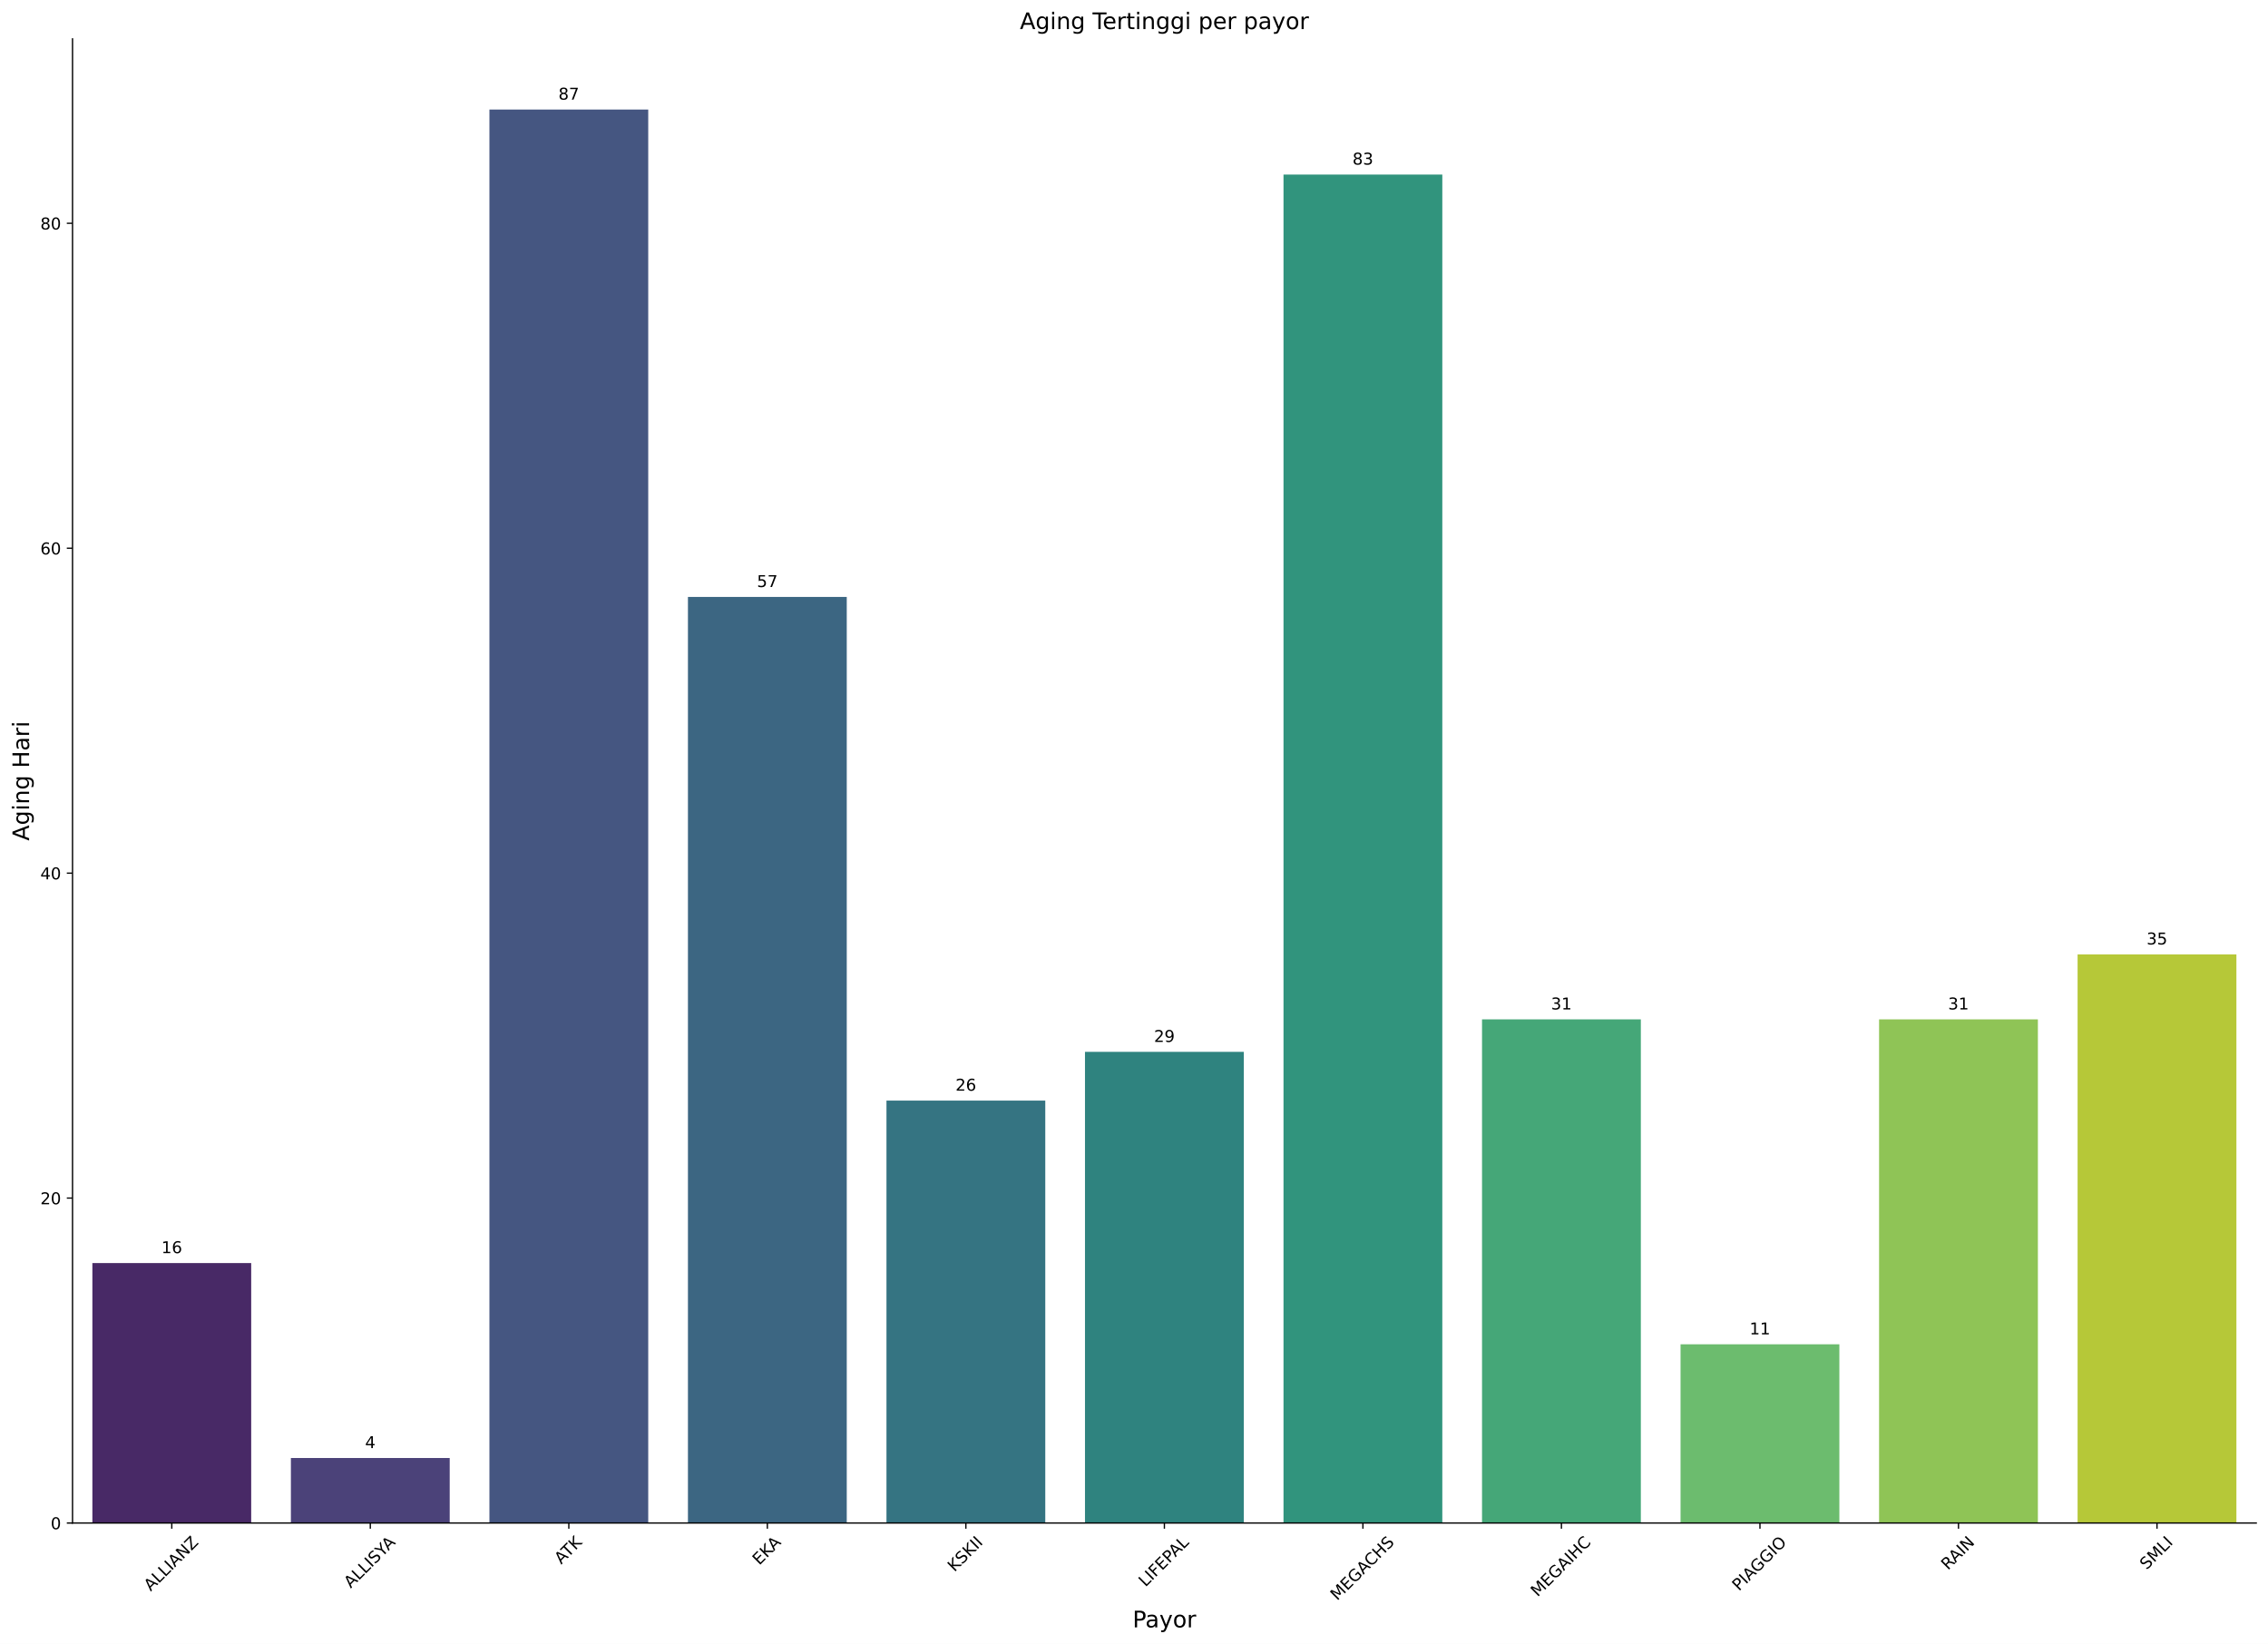
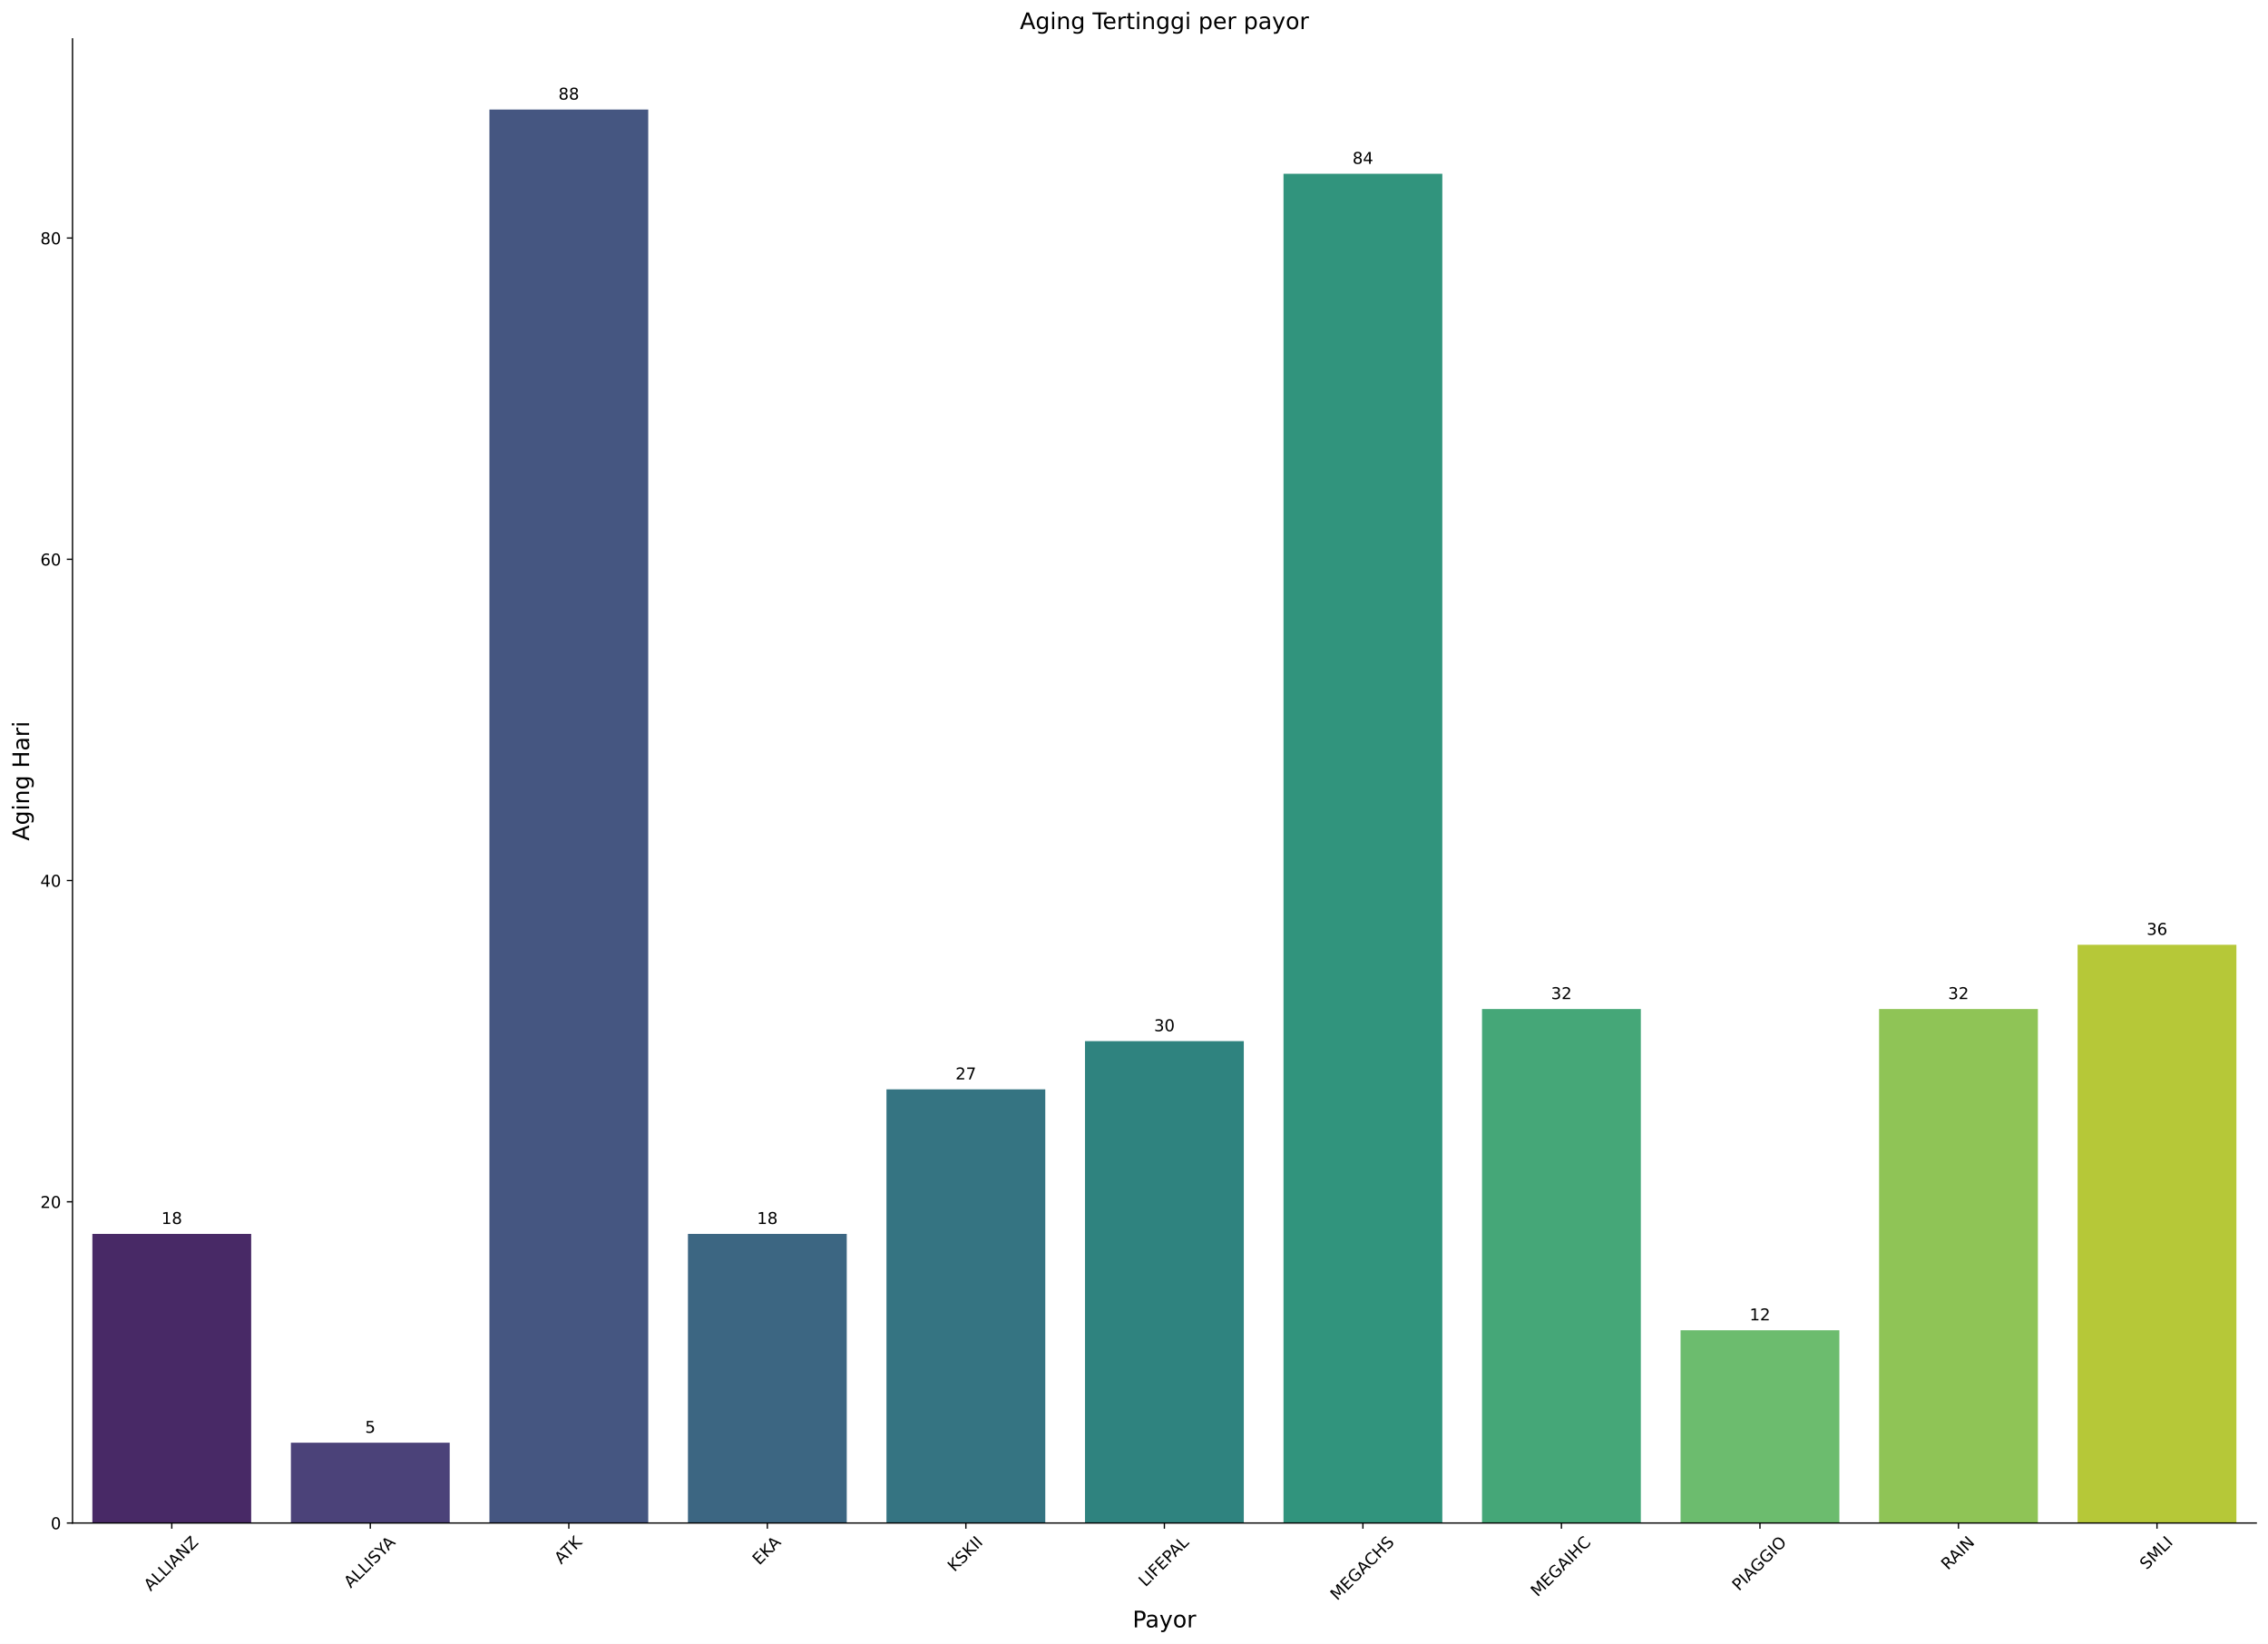
<svg xmlns="http://www.w3.org/2000/svg" xmlns:xlink="http://www.w3.org/1999/xlink" width="1390.874pt" height="1008.016pt" viewBox="0 0 1390.874 1008.016" version="1.1">
  <defs>
    <style type="text/css">*{stroke-linejoin: round; stroke-linecap: butt}</style>
  </defs>
  <g id="figure_1">
    <g id="patch_1">
      <path d="M 0 1008.016  L 1390.874 1008.016  L 1390.874 0  L 0 0  z " style="fill: #ffffff" />
    </g>
    <g id="axes_1">
      <g id="patch_2">
        <path d="M 44.474 933.918  L 1383.674 933.918  L 1383.674 23.838  L 44.474 23.838  z " style="fill: #ffffff" />
      </g>
      <g id="patch_3">
-         <path d="M 56.649 933.918  L 154.045 933.918  L 154.045 774.517  L 56.649 774.517  z " clip-path="url(#p27fe006e64)" style="fill: #482966" />
+         <path d="M 56.649 933.918  L 154.045 933.918  L 154.045 756.63  L 56.649 756.63  z " clip-path="url(#p2f94a3b897)" style="fill: #482966" />
      </g>
      <g id="patch_4">
-         <path d="M 178.394 933.918  L 275.791 933.918  L 275.791 894.068  L 178.394 894.068  z " clip-path="url(#p27fe006e64)" style="fill: #4b4279" />
+         <path d="M 178.394 933.918  L 275.791 933.918  L 275.791 884.671  L 178.394 884.671  z " clip-path="url(#p2f94a3b897)" style="fill: #4b4279" />
      </g>
      <g id="patch_5">
-         <path d="M 300.14 933.918  L 397.536 933.918  L 397.536 67.175  L 300.14 67.175  z " clip-path="url(#p27fe006e64)" style="fill: #455681" />
+         <path d="M 300.14 933.918  L 397.536 933.918  L 397.536 67.175  L 300.14 67.175  z " clip-path="url(#p2f94a3b897)" style="fill: #455681" />
      </g>
      <g id="patch_6">
-         <path d="M 421.885 933.918  L 519.282 933.918  L 519.282 366.052  L 421.885 366.052  z " clip-path="url(#p27fe006e64)" style="fill: #3c6682" />
+         <path d="M 421.885 933.918  L 519.282 933.918  L 519.282 756.63  L 421.885 756.63  z " clip-path="url(#p2f94a3b897)" style="fill: #3c6682" />
      </g>
      <g id="patch_7">
-         <path d="M 543.631 933.918  L 641.027 933.918  L 641.027 674.891  L 543.631 674.891  z " clip-path="url(#p27fe006e64)" style="fill: #357482" />
+         <path d="M 543.631 933.918  L 641.027 933.918  L 641.027 667.985  L 543.631 667.985  z " clip-path="url(#p2f94a3b897)" style="fill: #357482" />
      </g>
      <g id="patch_8">
-         <path d="M 665.376 933.918  L 762.773 933.918  L 762.773 645.004  L 665.376 645.004  z " clip-path="url(#p27fe006e64)" style="fill: #2f837f" />
+         <path d="M 665.376 933.918  L 762.773 933.918  L 762.773 638.437  L 665.376 638.437  z " clip-path="url(#p2f94a3b897)" style="fill: #2f837f" />
      </g>
      <g id="patch_9">
-         <path d="M 787.122 933.918  L 884.518 933.918  L 884.518 107.025  L 787.122 107.025  z " clip-path="url(#p27fe006e64)" style="fill: #31947d" />
+         <path d="M 787.122 933.918  L 884.518 933.918  L 884.518 106.572  L 787.122 106.572  z " clip-path="url(#p2f94a3b897)" style="fill: #31947d" />
      </g>
      <g id="patch_10">
-         <path d="M 908.867 933.918  L 1006.263 933.918  L 1006.263 625.078  L 908.867 625.078  z " clip-path="url(#p27fe006e64)" style="fill: #45a778" />
+         <path d="M 908.867 933.918  L 1006.263 933.918  L 1006.263 618.739  L 908.867 618.739  z " clip-path="url(#p2f94a3b897)" style="fill: #45a778" />
      </g>
      <g id="patch_11">
-         <path d="M 1030.613 933.918  L 1128.009 933.918  L 1128.009 824.33  L 1030.613 824.33  z " clip-path="url(#p27fe006e64)" style="fill: #6cbc6e" />
+         <path d="M 1030.613 933.918  L 1128.009 933.918  L 1128.009 815.726  L 1030.613 815.726  z " clip-path="url(#p2f94a3b897)" style="fill: #6cbc6e" />
      </g>
      <g id="patch_12">
-         <path d="M 1152.358 933.918  L 1249.754 933.918  L 1249.754 625.078  L 1152.358 625.078  z " clip-path="url(#p27fe006e64)" style="fill: #8fc456" />
+         <path d="M 1152.358 933.918  L 1249.754 933.918  L 1249.754 618.739  L 1152.358 618.739  z " clip-path="url(#p2f94a3b897)" style="fill: #8fc456" />
      </g>
      <g id="patch_13">
-         <path d="M 1274.103 933.918  L 1371.5 933.918  L 1371.5 585.228  L 1274.103 585.228  z " clip-path="url(#p27fe006e64)" style="fill: #b6c838" />
+         <path d="M 1274.103 933.918  L 1371.5 933.918  L 1371.5 579.341  L 1274.103 579.341  z " clip-path="url(#p2f94a3b897)" style="fill: #b6c838" />
      </g>
      <g id="matplotlib.axis_1">
        <g id="xtick_1">
          <g id="line2d_1">
            <defs>
-               <path id="m52c669d4ec" d="M 0 0  L 0 3.5  " style="stroke: #000000; stroke-width: 0.8" />
+               <path id="mff90b7b56e" d="M 0 0  L 0 3.5  " style="stroke: #000000; stroke-width: 0.8" />
            </defs>
            <g>
-               <use xlink:href="#m52c669d4ec" x="105.347" y="933.918" style="stroke: #000000; stroke-width: 0.8" />
+               <use xlink:href="#mff90b7b56e" x="105.347" y="933.918" style="stroke: #000000; stroke-width: 0.8" />
            </g>
          </g>
          <g id="text_1">
            <g transform="translate(92.41147 976.0643) rotate(-45) scale(0.1 -0.1)">
              <defs>
                <path id="DejaVuSans-41" d="M 2188 4044  L 1331 1722  L 3047 1722  L 2188 4044  z M 1831 4666  L 2547 4666  L 4325 0  L 3669 0  L 3244 1197  L 1141 1197  L 716 0  L 50 0  L 1831 4666  z " transform="scale(0.015625)" />
                <path id="DejaVuSans-4c" d="M 628 4666  L 1259 4666  L 1259 531  L 3531 531  L 3531 0  L 628 0  L 628 4666  z " transform="scale(0.015625)" />
                <path id="DejaVuSans-49" d="M 628 4666  L 1259 4666  L 1259 0  L 628 0  L 628 4666  z " transform="scale(0.015625)" />
                <path id="DejaVuSans-4e" d="M 628 4666  L 1478 4666  L 3547 763  L 3547 4666  L 4159 4666  L 4159 0  L 3309 0  L 1241 3903  L 1241 0  L 628 0  L 628 4666  z " transform="scale(0.015625)" />
                <path id="DejaVuSans-5a" d="M 359 4666  L 4025 4666  L 4025 4184  L 1075 531  L 4097 531  L 4097 0  L 288 0  L 288 481  L 3238 4134  L 359 4134  L 359 4666  z " transform="scale(0.015625)" />
              </defs>
              <use xlink:href="#DejaVuSans-41" />
              <use xlink:href="#DejaVuSans-4c" transform="translate(68.4082 0)" />
              <use xlink:href="#DejaVuSans-4c" transform="translate(124.1211 0)" />
              <use xlink:href="#DejaVuSans-49" transform="translate(179.834 0)" />
              <use xlink:href="#DejaVuSans-41" transform="translate(209.3262 0)" />
              <use xlink:href="#DejaVuSans-4e" transform="translate(277.7344 0)" />
              <use xlink:href="#DejaVuSans-5a" transform="translate(352.5391 0)" />
            </g>
          </g>
        </g>
        <g id="xtick_2">
          <g id="line2d_2">
            <g>
-               <use xlink:href="#m52c669d4ec" x="227.093" y="933.918" style="stroke: #000000; stroke-width: 0.8" />
+               <use xlink:href="#mff90b7b56e" x="227.093" y="933.918" style="stroke: #000000; stroke-width: 0.8" />
            </g>
          </g>
          <g id="text_2">
            <g transform="translate(215.0938 974.1905) rotate(-45) scale(0.1 -0.1)">
              <defs>
                <path id="DejaVuSans-53" d="M 3425 4513  L 3425 3897  Q 3066 4069 2747 4153  Q 2428 4238 2131 4238  Q 1616 4238 1336 4038  Q 1056 3838 1056 3469  Q 1056 3159 1242 3001  Q 1428 2844 1947 2747  L 2328 2669  Q 3034 2534 3370 2195  Q 3706 1856 3706 1288  Q 3706 609 3251 259  Q 2797 -91 1919 -91  Q 1588 -91 1214 -16  Q 841 59 441 206  L 441 856  Q 825 641 1194 531  Q 1563 422 1919 422  Q 2459 422 2753 634  Q 3047 847 3047 1241  Q 3047 1584 2836 1778  Q 2625 1972 2144 2069  L 1759 2144  Q 1053 2284 737 2584  Q 422 2884 422 3419  Q 422 4038 858 4394  Q 1294 4750 2059 4750  Q 2388 4750 2728 4690  Q 3069 4631 3425 4513  z " transform="scale(0.015625)" />
                <path id="DejaVuSans-59" d="M -13 4666  L 666 4666  L 1959 2747  L 3244 4666  L 3922 4666  L 2272 2222  L 2272 0  L 1638 0  L 1638 2222  L -13 4666  z " transform="scale(0.015625)" />
              </defs>
              <use xlink:href="#DejaVuSans-41" />
              <use xlink:href="#DejaVuSans-4c" transform="translate(68.4082 0)" />
              <use xlink:href="#DejaVuSans-4c" transform="translate(124.1211 0)" />
              <use xlink:href="#DejaVuSans-49" transform="translate(179.834 0)" />
              <use xlink:href="#DejaVuSans-53" transform="translate(209.3262 0)" />
              <use xlink:href="#DejaVuSans-59" transform="translate(272.8027 0)" />
              <use xlink:href="#DejaVuSans-41" transform="translate(326.1367 0)" />
            </g>
          </g>
        </g>
        <g id="xtick_3">
          <g id="line2d_3">
            <g>
-               <use xlink:href="#m52c669d4ec" x="348.838" y="933.918" style="stroke: #000000; stroke-width: 0.8" />
+               <use xlink:href="#mff90b7b56e" x="348.838" y="933.918" style="stroke: #000000; stroke-width: 0.8" />
            </g>
          </g>
          <g id="text_3">
            <g transform="translate(344.1667 959.5357) rotate(-45) scale(0.1 -0.1)">
              <defs>
                <path id="DejaVuSans-54" d="M -19 4666  L 3928 4666  L 3928 4134  L 2272 4134  L 2272 0  L 1638 0  L 1638 4134  L -19 4134  L -19 4666  z " transform="scale(0.015625)" />
                <path id="DejaVuSans-4b" d="M 628 4666  L 1259 4666  L 1259 2694  L 3353 4666  L 4166 4666  L 1850 2491  L 4331 0  L 3500 0  L 1259 2247  L 1259 0  L 628 0  L 628 4666  z " transform="scale(0.015625)" />
              </defs>
              <use xlink:href="#DejaVuSans-41" />
              <use xlink:href="#DejaVuSans-54" transform="translate(60.6582 0)" />
              <use xlink:href="#DejaVuSans-4b" transform="translate(121.7422 0)" />
            </g>
          </g>
        </g>
        <g id="xtick_4">
          <g id="line2d_4">
            <g>
-               <use xlink:href="#m52c669d4ec" x="470.583" y="933.918" style="stroke: #000000; stroke-width: 0.8" />
+               <use xlink:href="#mff90b7b56e" x="470.583" y="933.918" style="stroke: #000000; stroke-width: 0.8" />
            </g>
          </g>
          <g id="text_4">
            <g transform="translate(465.6254 960.1091) rotate(-45) scale(0.1 -0.1)">
              <defs>
                <path id="DejaVuSans-45" d="M 628 4666  L 3578 4666  L 3578 4134  L 1259 4134  L 1259 2753  L 3481 2753  L 3481 2222  L 1259 2222  L 1259 531  L 3634 531  L 3634 0  L 628 0  L 628 4666  z " transform="scale(0.015625)" />
              </defs>
              <use xlink:href="#DejaVuSans-45" />
              <use xlink:href="#DejaVuSans-4b" transform="translate(63.18359 0)" />
              <use xlink:href="#DejaVuSans-41" transform="translate(127.0098 0)" />
            </g>
          </g>
        </g>
        <g id="xtick_5">
          <g id="line2d_5">
            <g>
-               <use xlink:href="#m52c669d4ec" x="592.329" y="933.918" style="stroke: #000000; stroke-width: 0.8" />
+               <use xlink:href="#mff90b7b56e" x="592.329" y="933.918" style="stroke: #000000; stroke-width: 0.8" />
            </g>
          </g>
          <g id="text_5">
            <g transform="translate(585.3125 964.2258) rotate(-45) scale(0.1 -0.1)">
              <use xlink:href="#DejaVuSans-4b" />
              <use xlink:href="#DejaVuSans-53" transform="translate(65.57617 0)" />
              <use xlink:href="#DejaVuSans-4b" transform="translate(129.0527 0)" />
              <use xlink:href="#DejaVuSans-49" transform="translate(194.6289 0)" />
              <use xlink:href="#DejaVuSans-49" transform="translate(224.1211 0)" />
            </g>
          </g>
        </g>
        <g id="xtick_6">
          <g id="line2d_6">
            <g>
-               <use xlink:href="#m52c669d4ec" x="714.074" y="933.918" style="stroke: #000000; stroke-width: 0.8" />
+               <use xlink:href="#mff90b7b56e" x="714.074" y="933.918" style="stroke: #000000; stroke-width: 0.8" />
            </g>
          </g>
          <g id="text_6">
            <g transform="translate(702.4502 973.4414) rotate(-45) scale(0.1 -0.1)">
              <defs>
                <path id="DejaVuSans-46" d="M 628 4666  L 3309 4666  L 3309 4134  L 1259 4134  L 1259 2759  L 3109 2759  L 3109 2228  L 1259 2228  L 1259 0  L 628 0  L 628 4666  z " transform="scale(0.015625)" />
                <path id="DejaVuSans-50" d="M 1259 4147  L 1259 2394  L 2053 2394  Q 2494 2394 2734 2622  Q 2975 2850 2975 3272  Q 2975 3691 2734 3919  Q 2494 4147 2053 4147  L 1259 4147  z M 628 4666  L 2053 4666  Q 2838 4666 3239 4311  Q 3641 3956 3641 3272  Q 3641 2581 3239 2228  Q 2838 1875 2053 1875  L 1259 1875  L 1259 0  L 628 0  L 628 4666  z " transform="scale(0.015625)" />
              </defs>
              <use xlink:href="#DejaVuSans-4c" />
              <use xlink:href="#DejaVuSans-49" transform="translate(55.71289 0)" />
              <use xlink:href="#DejaVuSans-46" transform="translate(85.20508 0)" />
              <use xlink:href="#DejaVuSans-45" transform="translate(142.7246 0)" />
              <use xlink:href="#DejaVuSans-50" transform="translate(205.9082 0)" />
              <use xlink:href="#DejaVuSans-41" transform="translate(259.8359 0)" />
              <use xlink:href="#DejaVuSans-4c" transform="translate(328.2441 0)" />
            </g>
          </g>
        </g>
        <g id="xtick_7">
          <g id="line2d_7">
            <g>
-               <use xlink:href="#m52c669d4ec" x="835.82" y="933.918" style="stroke: #000000; stroke-width: 0.8" />
+               <use xlink:href="#mff90b7b56e" x="835.82" y="933.918" style="stroke: #000000; stroke-width: 0.8" />
            </g>
          </g>
          <g id="text_7">
            <g transform="translate(820.0182 981.7963) rotate(-45) scale(0.1 -0.1)">
              <defs>
                <path id="DejaVuSans-4d" d="M 628 4666  L 1569 4666  L 2759 1491  L 3956 4666  L 4897 4666  L 4897 0  L 4281 0  L 4281 4097  L 3078 897  L 2444 897  L 1241 4097  L 1241 0  L 628 0  L 628 4666  z " transform="scale(0.015625)" />
                <path id="DejaVuSans-47" d="M 3809 666  L 3809 1919  L 2778 1919  L 2778 2438  L 4434 2438  L 4434 434  Q 4069 175 3628 42  Q 3188 -91 2688 -91  Q 1594 -91 976 548  Q 359 1188 359 2328  Q 359 3472 976 4111  Q 1594 4750 2688 4750  Q 3144 4750 3555 4637  Q 3966 4525 4313 4306  L 4313 3634  Q 3963 3931 3569 4081  Q 3175 4231 2741 4231  Q 1884 4231 1454 3753  Q 1025 3275 1025 2328  Q 1025 1384 1454 906  Q 1884 428 2741 428  Q 3075 428 3337 486  Q 3600 544 3809 666  z " transform="scale(0.015625)" />
                <path id="DejaVuSans-43" d="M 4122 4306  L 4122 3641  Q 3803 3938 3442 4084  Q 3081 4231 2675 4231  Q 1875 4231 1450 3742  Q 1025 3253 1025 2328  Q 1025 1406 1450 917  Q 1875 428 2675 428  Q 3081 428 3442 575  Q 3803 722 4122 1019  L 4122 359  Q 3791 134 3420 21  Q 3050 -91 2638 -91  Q 1578 -91 968 557  Q 359 1206 359 2328  Q 359 3453 968 4101  Q 1578 4750 2638 4750  Q 3056 4750 3426 4639  Q 3797 4528 4122 4306  z " transform="scale(0.015625)" />
                <path id="DejaVuSans-48" d="M 628 4666  L 1259 4666  L 1259 2753  L 3553 2753  L 3553 4666  L 4184 4666  L 4184 0  L 3553 0  L 3553 2222  L 1259 2222  L 1259 0  L 628 0  L 628 4666  z " transform="scale(0.015625)" />
              </defs>
              <use xlink:href="#DejaVuSans-4d" />
              <use xlink:href="#DejaVuSans-45" transform="translate(86.2793 0)" />
              <use xlink:href="#DejaVuSans-47" transform="translate(149.4629 0)" />
              <use xlink:href="#DejaVuSans-41" transform="translate(226.9531 0)" />
              <use xlink:href="#DejaVuSans-43" transform="translate(293.6113 0)" />
              <use xlink:href="#DejaVuSans-48" transform="translate(363.4355 0)" />
              <use xlink:href="#DejaVuSans-53" transform="translate(438.6309 0)" />
            </g>
          </g>
        </g>
        <g id="xtick_8">
          <g id="line2d_8">
            <g>
-               <use xlink:href="#m52c669d4ec" x="957.565" y="933.918" style="stroke: #000000; stroke-width: 0.8" />
+               <use xlink:href="#mff90b7b56e" x="957.565" y="933.918" style="stroke: #000000; stroke-width: 0.8" />
            </g>
          </g>
          <g id="text_8">
            <g transform="translate(942.9033 979.517) rotate(-45) scale(0.1 -0.1)">
              <use xlink:href="#DejaVuSans-4d" />
              <use xlink:href="#DejaVuSans-45" transform="translate(86.2793 0)" />
              <use xlink:href="#DejaVuSans-47" transform="translate(149.4629 0)" />
              <use xlink:href="#DejaVuSans-41" transform="translate(226.9531 0)" />
              <use xlink:href="#DejaVuSans-49" transform="translate(295.3613 0)" />
              <use xlink:href="#DejaVuSans-48" transform="translate(324.8535 0)" />
              <use xlink:href="#DejaVuSans-43" transform="translate(400.0488 0)" />
            </g>
          </g>
        </g>
        <g id="xtick_9">
          <g id="line2d_9">
            <g>
-               <use xlink:href="#m52c669d4ec" x="1079.311" y="933.918" style="stroke: #000000; stroke-width: 0.8" />
+               <use xlink:href="#mff90b7b56e" x="1079.311" y="933.918" style="stroke: #000000; stroke-width: 0.8" />
            </g>
          </g>
          <g id="text_9">
            <g transform="translate(1066.425 975.9638) rotate(-45) scale(0.1 -0.1)">
              <defs>
                <path id="DejaVuSans-4f" d="M 2522 4238  Q 1834 4238 1429 3725  Q 1025 3213 1025 2328  Q 1025 1447 1429 934  Q 1834 422 2522 422  Q 3209 422 3611 934  Q 4013 1447 4013 2328  Q 4013 3213 3611 3725  Q 3209 4238 2522 4238  z M 2522 4750  Q 3503 4750 4090 4092  Q 4678 3434 4678 2328  Q 4678 1225 4090 567  Q 3503 -91 2522 -91  Q 1538 -91 948 565  Q 359 1222 359 2328  Q 359 3434 948 4092  Q 1538 4750 2522 4750  z " transform="scale(0.015625)" />
              </defs>
              <use xlink:href="#DejaVuSans-50" />
              <use xlink:href="#DejaVuSans-49" transform="translate(60.30273 0)" />
              <use xlink:href="#DejaVuSans-41" transform="translate(89.79492 0)" />
              <use xlink:href="#DejaVuSans-47" transform="translate(156.4531 0)" />
              <use xlink:href="#DejaVuSans-47" transform="translate(233.9434 0)" />
              <use xlink:href="#DejaVuSans-49" transform="translate(311.4336 0)" />
              <use xlink:href="#DejaVuSans-4f" transform="translate(340.9258 0)" />
            </g>
          </g>
        </g>
        <g id="xtick_10">
          <g id="line2d_10">
            <g>
-               <use xlink:href="#m52c669d4ec" x="1201.056" y="933.918" style="stroke: #000000; stroke-width: 0.8" />
+               <use xlink:href="#mff90b7b56e" x="1201.056" y="933.918" style="stroke: #000000; stroke-width: 0.8" />
            </g>
          </g>
          <g id="text_10">
            <g transform="translate(1194.586 963.1342) rotate(-45) scale(0.1 -0.1)">
              <defs>
                <path id="DejaVuSans-52" d="M 2841 2188  Q 3044 2119 3236 1894  Q 3428 1669 3622 1275  L 4263 0  L 3584 0  L 2988 1197  Q 2756 1666 2539 1819  Q 2322 1972 1947 1972  L 1259 1972  L 1259 0  L 628 0  L 628 4666  L 2053 4666  Q 2853 4666 3247 4331  Q 3641 3997 3641 3322  Q 3641 2881 3436 2590  Q 3231 2300 2841 2188  z M 1259 4147  L 1259 2491  L 2053 2491  Q 2509 2491 2742 2702  Q 2975 2913 2975 3322  Q 2975 3731 2742 3939  Q 2509 4147 2053 4147  L 1259 4147  z " transform="scale(0.015625)" />
              </defs>
              <use xlink:href="#DejaVuSans-52" />
              <use xlink:href="#DejaVuSans-41" transform="translate(65.48242 0)" />
              <use xlink:href="#DejaVuSans-49" transform="translate(133.8906 0)" />
              <use xlink:href="#DejaVuSans-4e" transform="translate(163.3828 0)" />
            </g>
          </g>
        </g>
        <g id="xtick_11">
          <g id="line2d_11">
            <g>
-               <use xlink:href="#m52c669d4ec" x="1322.802" y="933.918" style="stroke: #000000; stroke-width: 0.8" />
+               <use xlink:href="#mff90b7b56e" x="1322.802" y="933.918" style="stroke: #000000; stroke-width: 0.8" />
            </g>
          </g>
          <g id="text_11">
            <g transform="translate(1316.445 962.9066) rotate(-45) scale(0.1 -0.1)">
              <use xlink:href="#DejaVuSans-53" />
              <use xlink:href="#DejaVuSans-4d" transform="translate(63.47656 0)" />
              <use xlink:href="#DejaVuSans-4c" transform="translate(149.7559 0)" />
              <use xlink:href="#DejaVuSans-49" transform="translate(205.4688 0)" />
            </g>
          </g>
        </g>
        <g id="text_12">
          <g transform="translate(694.575 997.9047) scale(0.14 -0.14)">
            <defs>
              <path id="DejaVuSans-61" d="M 2194 1759  Q 1497 1759 1228 1600  Q 959 1441 959 1056  Q 959 750 1161 570  Q 1363 391 1709 391  Q 2188 391 2477 730  Q 2766 1069 2766 1631  L 2766 1759  L 2194 1759  z M 3341 1997  L 3341 0  L 2766 0  L 2766 531  Q 2569 213 2275 61  Q 1981 -91 1556 -91  Q 1019 -91 701 211  Q 384 513 384 1019  Q 384 1609 779 1909  Q 1175 2209 1959 2209  L 2766 2209  L 2766 2266  Q 2766 2663 2505 2880  Q 2244 3097 1772 3097  Q 1472 3097 1187 3025  Q 903 2953 641 2809  L 641 3341  Q 956 3463 1253 3523  Q 1550 3584 1831 3584  Q 2591 3584 2966 3190  Q 3341 2797 3341 1997  z " transform="scale(0.015625)" />
              <path id="DejaVuSans-79" d="M 2059 -325  Q 1816 -950 1584 -1140  Q 1353 -1331 966 -1331  L 506 -1331  L 506 -850  L 844 -850  Q 1081 -850 1212 -737  Q 1344 -625 1503 -206  L 1606 56  L 191 3500  L 800 3500  L 1894 763  L 2988 3500  L 3597 3500  L 2059 -325  z " transform="scale(0.015625)" />
              <path id="DejaVuSans-6f" d="M 1959 3097  Q 1497 3097 1228 2736  Q 959 2375 959 1747  Q 959 1119 1226 758  Q 1494 397 1959 397  Q 2419 397 2687 759  Q 2956 1122 2956 1747  Q 2956 2369 2687 2733  Q 2419 3097 1959 3097  z M 1959 3584  Q 2709 3584 3137 3096  Q 3566 2609 3566 1747  Q 3566 888 3137 398  Q 2709 -91 1959 -91  Q 1206 -91 779 398  Q 353 888 353 1747  Q 353 2609 779 3096  Q 1206 3584 1959 3584  z " transform="scale(0.015625)" />
              <path id="DejaVuSans-72" d="M 2631 2963  Q 2534 3019 2420 3045  Q 2306 3072 2169 3072  Q 1681 3072 1420 2755  Q 1159 2438 1159 1844  L 1159 0  L 581 0  L 581 3500  L 1159 3500  L 1159 2956  Q 1341 3275 1631 3429  Q 1922 3584 2338 3584  Q 2397 3584 2469 3576  Q 2541 3569 2628 3553  L 2631 2963  z " transform="scale(0.015625)" />
            </defs>
            <use xlink:href="#DejaVuSans-50" />
            <use xlink:href="#DejaVuSans-61" transform="translate(55.80273 0)" />
            <use xlink:href="#DejaVuSans-79" transform="translate(117.082 0)" />
            <use xlink:href="#DejaVuSans-6f" transform="translate(176.2617 0)" />
            <use xlink:href="#DejaVuSans-72" transform="translate(237.4434 0)" />
          </g>
        </g>
      </g>
      <g id="matplotlib.axis_2">
        <g id="ytick_1">
          <g id="line2d_12">
            <defs>
-               <path id="mae41b2a191" d="M 0 0  L -3.5 0  " style="stroke: #000000; stroke-width: 0.8" />
+               <path id="m888af0e31d" d="M 0 0  L -3.5 0  " style="stroke: #000000; stroke-width: 0.8" />
            </defs>
            <g>
-               <use xlink:href="#mae41b2a191" x="44.474" y="933.918" style="stroke: #000000; stroke-width: 0.8" />
+               <use xlink:href="#m888af0e31d" x="44.474" y="933.918" style="stroke: #000000; stroke-width: 0.8" />
            </g>
          </g>
          <g id="text_13">
            <g transform="translate(31.11188 937.717) scale(0.1 -0.1)">
              <defs>
                <path id="DejaVuSans-30" d="M 2034 4250  Q 1547 4250 1301 3770  Q 1056 3291 1056 2328  Q 1056 1369 1301 889  Q 1547 409 2034 409  Q 2525 409 2770 889  Q 3016 1369 3016 2328  Q 3016 3291 2770 3770  Q 2525 4250 2034 4250  z M 2034 4750  Q 2819 4750 3233 4129  Q 3647 3509 3647 2328  Q 3647 1150 3233 529  Q 2819 -91 2034 -91  Q 1250 -91 836 529  Q 422 1150 422 2328  Q 422 3509 836 4129  Q 1250 4750 2034 4750  z " transform="scale(0.015625)" />
              </defs>
              <use xlink:href="#DejaVuSans-30" />
            </g>
          </g>
        </g>
        <g id="ytick_2">
          <g id="line2d_13">
            <g>
-               <use xlink:href="#mae41b2a191" x="44.474" y="734.667" style="stroke: #000000; stroke-width: 0.8" />
+               <use xlink:href="#m888af0e31d" x="44.474" y="736.931" style="stroke: #000000; stroke-width: 0.8" />
            </g>
          </g>
          <g id="text_14">
-             <g transform="translate(24.74938 738.4658) scale(0.1 -0.1)">
+             <g transform="translate(24.74938 740.73) scale(0.1 -0.1)">
              <defs>
                <path id="DejaVuSans-32" d="M 1228 531  L 3431 531  L 3431 0  L 469 0  L 469 531  Q 828 903 1448 1529  Q 2069 2156 2228 2338  Q 2531 2678 2651 2914  Q 2772 3150 2772 3378  Q 2772 3750 2511 3984  Q 2250 4219 1831 4219  Q 1534 4219 1204 4116  Q 875 4013 500 3803  L 500 4441  Q 881 4594 1212 4672  Q 1544 4750 1819 4750  Q 2544 4750 2975 4387  Q 3406 4025 3406 3419  Q 3406 3131 3298 2873  Q 3191 2616 2906 2266  Q 2828 2175 2409 1742  Q 1991 1309 1228 531  z " transform="scale(0.015625)" />
              </defs>
              <use xlink:href="#DejaVuSans-32" />
              <use xlink:href="#DejaVuSans-30" transform="translate(63.62305 0)" />
            </g>
          </g>
        </g>
        <g id="ytick_3">
          <g id="line2d_14">
            <g>
-               <use xlink:href="#mae41b2a191" x="44.474" y="535.415" style="stroke: #000000; stroke-width: 0.8" />
+               <use xlink:href="#m888af0e31d" x="44.474" y="539.944" style="stroke: #000000; stroke-width: 0.8" />
            </g>
          </g>
          <g id="text_15">
-             <g transform="translate(24.74938 539.2146) scale(0.1 -0.1)">
+             <g transform="translate(24.74938 543.743) scale(0.1 -0.1)">
              <defs>
                <path id="DejaVuSans-34" d="M 2419 4116  L 825 1625  L 2419 1625  L 2419 4116  z M 2253 4666  L 3047 4666  L 3047 1625  L 3713 1625  L 3713 1100  L 3047 1100  L 3047 0  L 2419 0  L 2419 1100  L 313 1100  L 313 1709  L 2253 4666  z " transform="scale(0.015625)" />
              </defs>
              <use xlink:href="#DejaVuSans-34" />
              <use xlink:href="#DejaVuSans-30" transform="translate(63.62305 0)" />
            </g>
          </g>
        </g>
        <g id="ytick_4">
          <g id="line2d_15">
            <g>
-               <use xlink:href="#mae41b2a191" x="44.474" y="336.164" style="stroke: #000000; stroke-width: 0.8" />
+               <use xlink:href="#m888af0e31d" x="44.474" y="342.957" style="stroke: #000000; stroke-width: 0.8" />
            </g>
          </g>
          <g id="text_16">
-             <g transform="translate(24.74938 339.9633) scale(0.1 -0.1)">
+             <g transform="translate(24.74938 346.756) scale(0.1 -0.1)">
              <defs>
                <path id="DejaVuSans-36" d="M 2113 2584  Q 1688 2584 1439 2293  Q 1191 2003 1191 1497  Q 1191 994 1439 701  Q 1688 409 2113 409  Q 2538 409 2786 701  Q 3034 994 3034 1497  Q 3034 2003 2786 2293  Q 2538 2584 2113 2584  z M 3366 4563  L 3366 3988  Q 3128 4100 2886 4159  Q 2644 4219 2406 4219  Q 1781 4219 1451 3797  Q 1122 3375 1075 2522  Q 1259 2794 1537 2939  Q 1816 3084 2150 3084  Q 2853 3084 3261 2657  Q 3669 2231 3669 1497  Q 3669 778 3244 343  Q 2819 -91 2113 -91  Q 1303 -91 875 529  Q 447 1150 447 2328  Q 447 3434 972 4092  Q 1497 4750 2381 4750  Q 2619 4750 2861 4703  Q 3103 4656 3366 4563  z " transform="scale(0.015625)" />
              </defs>
              <use xlink:href="#DejaVuSans-36" />
              <use xlink:href="#DejaVuSans-30" transform="translate(63.62305 0)" />
            </g>
          </g>
        </g>
        <g id="ytick_5">
          <g id="line2d_16">
            <g>
-               <use xlink:href="#mae41b2a191" x="44.474" y="136.913" style="stroke: #000000; stroke-width: 0.8" />
+               <use xlink:href="#m888af0e31d" x="44.474" y="145.97" style="stroke: #000000; stroke-width: 0.8" />
            </g>
          </g>
          <g id="text_17">
-             <g transform="translate(24.74938 140.7121) scale(0.1 -0.1)">
+             <g transform="translate(24.74938 149.769) scale(0.1 -0.1)">
              <defs>
                <path id="DejaVuSans-38" d="M 2034 2216  Q 1584 2216 1326 1975  Q 1069 1734 1069 1313  Q 1069 891 1326 650  Q 1584 409 2034 409  Q 2484 409 2743 651  Q 3003 894 3003 1313  Q 3003 1734 2745 1975  Q 2488 2216 2034 2216  z M 1403 2484  Q 997 2584 770 2862  Q 544 3141 544 3541  Q 544 4100 942 4425  Q 1341 4750 2034 4750  Q 2731 4750 3128 4425  Q 3525 4100 3525 3541  Q 3525 3141 3298 2862  Q 3072 2584 2669 2484  Q 3125 2378 3379 2068  Q 3634 1759 3634 1313  Q 3634 634 3220 271  Q 2806 -91 2034 -91  Q 1263 -91 848 271  Q 434 634 434 1313  Q 434 1759 690 2068  Q 947 2378 1403 2484  z M 1172 3481  Q 1172 3119 1398 2916  Q 1625 2713 2034 2713  Q 2441 2713 2670 2916  Q 2900 3119 2900 3481  Q 2900 3844 2670 4047  Q 2441 4250 2034 4250  Q 1625 4250 1398 4047  Q 1172 3844 1172 3481  z " transform="scale(0.015625)" />
              </defs>
              <use xlink:href="#DejaVuSans-38" />
              <use xlink:href="#DejaVuSans-30" transform="translate(63.62305 0)" />
            </g>
          </g>
        </g>
        <g id="text_18">
          <g transform="translate(17.83781 515.5359) rotate(-90) scale(0.14 -0.14)">
            <defs>
              <path id="DejaVuSans-67" d="M 2906 1791  Q 2906 2416 2648 2759  Q 2391 3103 1925 3103  Q 1463 3103 1205 2759  Q 947 2416 947 1791  Q 947 1169 1205 825  Q 1463 481 1925 481  Q 2391 481 2648 825  Q 2906 1169 2906 1791  z M 3481 434  Q 3481 -459 3084 -895  Q 2688 -1331 1869 -1331  Q 1566 -1331 1297 -1286  Q 1028 -1241 775 -1147  L 775 -588  Q 1028 -725 1275 -790  Q 1522 -856 1778 -856  Q 2344 -856 2625 -561  Q 2906 -266 2906 331  L 2906 616  Q 2728 306 2450 153  Q 2172 0 1784 0  Q 1141 0 747 490  Q 353 981 353 1791  Q 353 2603 747 3093  Q 1141 3584 1784 3584  Q 2172 3584 2450 3431  Q 2728 3278 2906 2969  L 2906 3500  L 3481 3500  L 3481 434  z " transform="scale(0.015625)" />
              <path id="DejaVuSans-69" d="M 603 3500  L 1178 3500  L 1178 0  L 603 0  L 603 3500  z M 603 4863  L 1178 4863  L 1178 4134  L 603 4134  L 603 4863  z " transform="scale(0.015625)" />
              <path id="DejaVuSans-6e" d="M 3513 2113  L 3513 0  L 2938 0  L 2938 2094  Q 2938 2591 2744 2837  Q 2550 3084 2163 3084  Q 1697 3084 1428 2787  Q 1159 2491 1159 1978  L 1159 0  L 581 0  L 581 3500  L 1159 3500  L 1159 2956  Q 1366 3272 1645 3428  Q 1925 3584 2291 3584  Q 2894 3584 3203 3211  Q 3513 2838 3513 2113  z " transform="scale(0.015625)" />
              <path id="DejaVuSans-20" transform="scale(0.015625)" />
            </defs>
            <use xlink:href="#DejaVuSans-41" />
            <use xlink:href="#DejaVuSans-67" transform="translate(68.4082 0)" />
            <use xlink:href="#DejaVuSans-69" transform="translate(131.8848 0)" />
            <use xlink:href="#DejaVuSans-6e" transform="translate(159.668 0)" />
            <use xlink:href="#DejaVuSans-67" transform="translate(223.0469 0)" />
            <use xlink:href="#DejaVuSans-20" transform="translate(286.5234 0)" />
            <use xlink:href="#DejaVuSans-48" transform="translate(318.3105 0)" />
            <use xlink:href="#DejaVuSans-61" transform="translate(393.5059 0)" />
            <use xlink:href="#DejaVuSans-72" transform="translate(454.7852 0)" />
            <use xlink:href="#DejaVuSans-69" transform="translate(495.8984 0)" />
          </g>
        </g>
      </g>
      <g id="patch_14">
        <path d="M 44.474 933.918  L 44.474 23.838  " style="fill: none; stroke: #000000; stroke-width: 0.8; stroke-linejoin: miter; stroke-linecap: square" />
      </g>
      <g id="patch_15">
        <path d="M 44.474 933.918  L 1383.674 933.918  " style="fill: none; stroke: #000000; stroke-width: 0.8; stroke-linejoin: miter; stroke-linecap: square" />
      </g>
      <g id="text_19">
-         <g transform="translate(98.9846 768.4371) scale(0.1 -0.1)">
+         <g transform="translate(98.9846 750.5498) scale(0.1 -0.1)">
          <defs>
            <path id="DejaVuSans-31" d="M 794 531  L 1825 531  L 1825 4091  L 703 3866  L 703 4441  L 1819 4666  L 2450 4666  L 2450 531  L 3481 531  L 3481 0  L 794 0  L 794 531  z " transform="scale(0.015625)" />
          </defs>
          <use xlink:href="#DejaVuSans-31" />
-           <use xlink:href="#DejaVuSans-36" transform="translate(63.62305 0)" />
+           <use xlink:href="#DejaVuSans-38" transform="translate(63.62305 0)" />
        </g>
      </g>
      <g id="text_20">
-         <g transform="translate(223.9113 887.9879) scale(0.1 -0.1)">
-           <use xlink:href="#DejaVuSans-34" />
-         </g>
-       </g>
-       <g id="text_21">
-         <g transform="translate(342.4755 61.09527) scale(0.1 -0.1)">
-           <defs>
-             <path id="DejaVuSans-37" d="M 525 4666  L 3525 4666  L 3525 4397  L 1831 0  L 1172 0  L 2766 4134  L 525 4134  L 525 4666  z " transform="scale(0.015625)" />
-           </defs>
-           <use xlink:href="#DejaVuSans-38" />
-           <use xlink:href="#DejaVuSans-37" transform="translate(63.62305 0)" />
-         </g>
-       </g>
-       <g id="text_22">
-         <g transform="translate(464.221 359.9721) scale(0.1 -0.1)">
+         <g transform="translate(223.9113 878.5914) scale(0.1 -0.1)">
          <defs>
            <path id="DejaVuSans-35" d="M 691 4666  L 3169 4666  L 3169 4134  L 1269 4134  L 1269 2991  Q 1406 3038 1543 3061  Q 1681 3084 1819 3084  Q 2600 3084 3056 2656  Q 3513 2228 3513 1497  Q 3513 744 3044 326  Q 2575 -91 1722 -91  Q 1428 -91 1123 -41  Q 819 9 494 109  L 494 744  Q 775 591 1075 516  Q 1375 441 1709 441  Q 2250 441 2565 725  Q 2881 1009 2881 1497  Q 2881 1984 2565 2268  Q 2250 2553 1709 2553  Q 1456 2553 1204 2497  Q 953 2441 691 2322  L 691 4666  z " transform="scale(0.015625)" />
          </defs>
          <use xlink:href="#DejaVuSans-35" />
-           <use xlink:href="#DejaVuSans-37" transform="translate(63.62305 0)" />
+         </g>
+       </g>
+       <g id="text_21">
+         <g transform="translate(342.4755 61.09527) scale(0.1 -0.1)">
+           <use xlink:href="#DejaVuSans-38" />
+           <use xlink:href="#DejaVuSans-38" transform="translate(63.62305 0)" />
+         </g>
+       </g>
+       <g id="text_22">
+         <g transform="translate(464.221 750.5498) scale(0.1 -0.1)">
+           <use xlink:href="#DejaVuSans-31" />
+           <use xlink:href="#DejaVuSans-38" transform="translate(63.62305 0)" />
        </g>
      </g>
      <g id="text_23">
-         <g transform="translate(585.9664 668.8115) scale(0.1 -0.1)">
-           <use xlink:href="#DejaVuSans-32" />
-           <use xlink:href="#DejaVuSans-36" transform="translate(63.62305 0)" />
-         </g>
-       </g>
-       <g id="text_24">
-         <g transform="translate(707.7119 638.9238) scale(0.1 -0.1)">
+         <g transform="translate(585.9664 661.9057) scale(0.1 -0.1)">
          <defs>
-             <path id="DejaVuSans-39" d="M 703 97  L 703 672  Q 941 559 1184 500  Q 1428 441 1663 441  Q 2288 441 2617 861  Q 2947 1281 2994 2138  Q 2813 1869 2534 1725  Q 2256 1581 1919 1581  Q 1219 1581 811 2004  Q 403 2428 403 3163  Q 403 3881 828 4315  Q 1253 4750 1959 4750  Q 2769 4750 3195 4129  Q 3622 3509 3622 2328  Q 3622 1225 3098 567  Q 2575 -91 1691 -91  Q 1453 -91 1209 -44  Q 966 3 703 97  z M 1959 2075  Q 2384 2075 2632 2365  Q 2881 2656 2881 3163  Q 2881 3666 2632 3958  Q 2384 4250 1959 4250  Q 1534 4250 1286 3958  Q 1038 3666 1038 3163  Q 1038 2656 1286 2365  Q 1534 2075 1959 2075  z " transform="scale(0.015625)" />
+             <path id="DejaVuSans-37" d="M 525 4666  L 3525 4666  L 3525 4397  L 1831 0  L 1172 0  L 2766 4134  L 525 4134  L 525 4666  z " transform="scale(0.015625)" />
          </defs>
          <use xlink:href="#DejaVuSans-32" />
-           <use xlink:href="#DejaVuSans-39" transform="translate(63.62305 0)" />
-         </g>
-       </g>
-       <g id="text_25">
-         <g transform="translate(829.4573 100.9455) scale(0.1 -0.1)">
+           <use xlink:href="#DejaVuSans-37" transform="translate(63.62305 0)" />
+         </g>
+       </g>
+       <g id="text_24">
+         <g transform="translate(707.7119 632.3576) scale(0.1 -0.1)">
          <defs>
            <path id="DejaVuSans-33" d="M 2597 2516  Q 3050 2419 3304 2112  Q 3559 1806 3559 1356  Q 3559 666 3084 287  Q 2609 -91 1734 -91  Q 1441 -91 1130 -33  Q 819 25 488 141  L 488 750  Q 750 597 1062 519  Q 1375 441 1716 441  Q 2309 441 2620 675  Q 2931 909 2931 1356  Q 2931 1769 2642 2001  Q 2353 2234 1838 2234  L 1294 2234  L 1294 2753  L 1863 2753  Q 2328 2753 2575 2939  Q 2822 3125 2822 3475  Q 2822 3834 2567 4026  Q 2313 4219 1838 4219  Q 1578 4219 1281 4162  Q 984 4106 628 3988  L 628 4550  Q 988 4650 1302 4700  Q 1616 4750 1894 4750  Q 2613 4750 3031 4423  Q 3450 4097 3450 3541  Q 3450 3153 3228 2886  Q 3006 2619 2597 2516  z " transform="scale(0.015625)" />
          </defs>
+           <use xlink:href="#DejaVuSans-33" />
+           <use xlink:href="#DejaVuSans-30" transform="translate(63.62305 0)" />
+         </g>
+       </g>
+       <g id="text_25">
+         <g transform="translate(829.4573 100.4927) scale(0.1 -0.1)">
          <use xlink:href="#DejaVuSans-38" />
-           <use xlink:href="#DejaVuSans-33" transform="translate(63.62305 0)" />
+           <use xlink:href="#DejaVuSans-34" transform="translate(63.62305 0)" />
        </g>
      </g>
      <g id="text_26">
-         <g transform="translate(951.2028 618.9987) scale(0.1 -0.1)">
+         <g transform="translate(951.2028 612.6589) scale(0.1 -0.1)">
          <use xlink:href="#DejaVuSans-33" />
-           <use xlink:href="#DejaVuSans-31" transform="translate(63.62305 0)" />
+           <use xlink:href="#DejaVuSans-32" transform="translate(63.62305 0)" />
        </g>
      </g>
      <g id="text_27">
-         <g transform="translate(1072.948 818.2499) scale(0.1 -0.1)">
+         <g transform="translate(1072.948 809.6459) scale(0.1 -0.1)">
          <use xlink:href="#DejaVuSans-31" />
-           <use xlink:href="#DejaVuSans-31" transform="translate(63.62305 0)" />
+           <use xlink:href="#DejaVuSans-32" transform="translate(63.62305 0)" />
        </g>
      </g>
      <g id="text_28">
-         <g transform="translate(1194.694 618.9987) scale(0.1 -0.1)">
+         <g transform="translate(1194.694 612.6589) scale(0.1 -0.1)">
          <use xlink:href="#DejaVuSans-33" />
-           <use xlink:href="#DejaVuSans-31" transform="translate(63.62305 0)" />
+           <use xlink:href="#DejaVuSans-32" transform="translate(63.62305 0)" />
        </g>
      </g>
      <g id="text_29">
-         <g transform="translate(1316.439 579.1485) scale(0.1 -0.1)">
+         <g transform="translate(1316.439 573.2615) scale(0.1 -0.1)">
          <use xlink:href="#DejaVuSans-33" />
-           <use xlink:href="#DejaVuSans-35" transform="translate(63.62305 0)" />
+           <use xlink:href="#DejaVuSans-36" transform="translate(63.62305 0)" />
        </g>
      </g>
      <g id="text_30">
        <g transform="translate(625.4489 17.83781) scale(0.14 -0.14)">
          <defs>
            <path id="DejaVuSans-65" d="M 3597 1894  L 3597 1613  L 953 1613  Q 991 1019 1311 708  Q 1631 397 2203 397  Q 2534 397 2845 478  Q 3156 559 3463 722  L 3463 178  Q 3153 47 2828 -22  Q 2503 -91 2169 -91  Q 1331 -91 842 396  Q 353 884 353 1716  Q 353 2575 817 3079  Q 1281 3584 2069 3584  Q 2775 3584 3186 3129  Q 3597 2675 3597 1894  z M 3022 2063  Q 3016 2534 2758 2815  Q 2500 3097 2075 3097  Q 1594 3097 1305 2825  Q 1016 2553 972 2059  L 3022 2063  z " transform="scale(0.015625)" />
            <path id="DejaVuSans-74" d="M 1172 4494  L 1172 3500  L 2356 3500  L 2356 3053  L 1172 3053  L 1172 1153  Q 1172 725 1289 603  Q 1406 481 1766 481  L 2356 481  L 2356 0  L 1766 0  Q 1100 0 847 248  Q 594 497 594 1153  L 594 3053  L 172 3053  L 172 3500  L 594 3500  L 594 4494  L 1172 4494  z " transform="scale(0.015625)" />
            <path id="DejaVuSans-70" d="M 1159 525  L 1159 -1331  L 581 -1331  L 581 3500  L 1159 3500  L 1159 2969  Q 1341 3281 1617 3432  Q 1894 3584 2278 3584  Q 2916 3584 3314 3078  Q 3713 2572 3713 1747  Q 3713 922 3314 415  Q 2916 -91 2278 -91  Q 1894 -91 1617 61  Q 1341 213 1159 525  z M 3116 1747  Q 3116 2381 2855 2742  Q 2594 3103 2138 3103  Q 1681 3103 1420 2742  Q 1159 2381 1159 1747  Q 1159 1113 1420 752  Q 1681 391 2138 391  Q 2594 391 2855 752  Q 3116 1113 3116 1747  z " transform="scale(0.015625)" />
          </defs>
          <use xlink:href="#DejaVuSans-41" />
          <use xlink:href="#DejaVuSans-67" transform="translate(68.4082 0)" />
          <use xlink:href="#DejaVuSans-69" transform="translate(131.8848 0)" />
          <use xlink:href="#DejaVuSans-6e" transform="translate(159.668 0)" />
          <use xlink:href="#DejaVuSans-67" transform="translate(223.0469 0)" />
          <use xlink:href="#DejaVuSans-20" transform="translate(286.5234 0)" />
          <use xlink:href="#DejaVuSans-54" transform="translate(318.3105 0)" />
          <use xlink:href="#DejaVuSans-65" transform="translate(362.3945 0)" />
          <use xlink:href="#DejaVuSans-72" transform="translate(423.918 0)" />
          <use xlink:href="#DejaVuSans-74" transform="translate(465.0312 0)" />
          <use xlink:href="#DejaVuSans-69" transform="translate(504.2402 0)" />
          <use xlink:href="#DejaVuSans-6e" transform="translate(532.0234 0)" />
          <use xlink:href="#DejaVuSans-67" transform="translate(595.4023 0)" />
          <use xlink:href="#DejaVuSans-67" transform="translate(658.8789 0)" />
          <use xlink:href="#DejaVuSans-69" transform="translate(722.3555 0)" />
          <use xlink:href="#DejaVuSans-20" transform="translate(750.1387 0)" />
          <use xlink:href="#DejaVuSans-70" transform="translate(781.9258 0)" />
          <use xlink:href="#DejaVuSans-65" transform="translate(845.4023 0)" />
          <use xlink:href="#DejaVuSans-72" transform="translate(906.9258 0)" />
          <use xlink:href="#DejaVuSans-20" transform="translate(948.0391 0)" />
          <use xlink:href="#DejaVuSans-70" transform="translate(979.8262 0)" />
          <use xlink:href="#DejaVuSans-61" transform="translate(1043.303 0)" />
          <use xlink:href="#DejaVuSans-79" transform="translate(1104.582 0)" />
          <use xlink:href="#DejaVuSans-6f" transform="translate(1163.762 0)" />
          <use xlink:href="#DejaVuSans-72" transform="translate(1224.943 0)" />
        </g>
      </g>
    </g>
  </g>
  <defs>
-     <clipPath id="p27fe006e64">
+     <clipPath id="p2f94a3b897">
      <rect x="44.474" y="23.838" width="1339.2" height="910.08" />
    </clipPath>
  </defs>
</svg>
